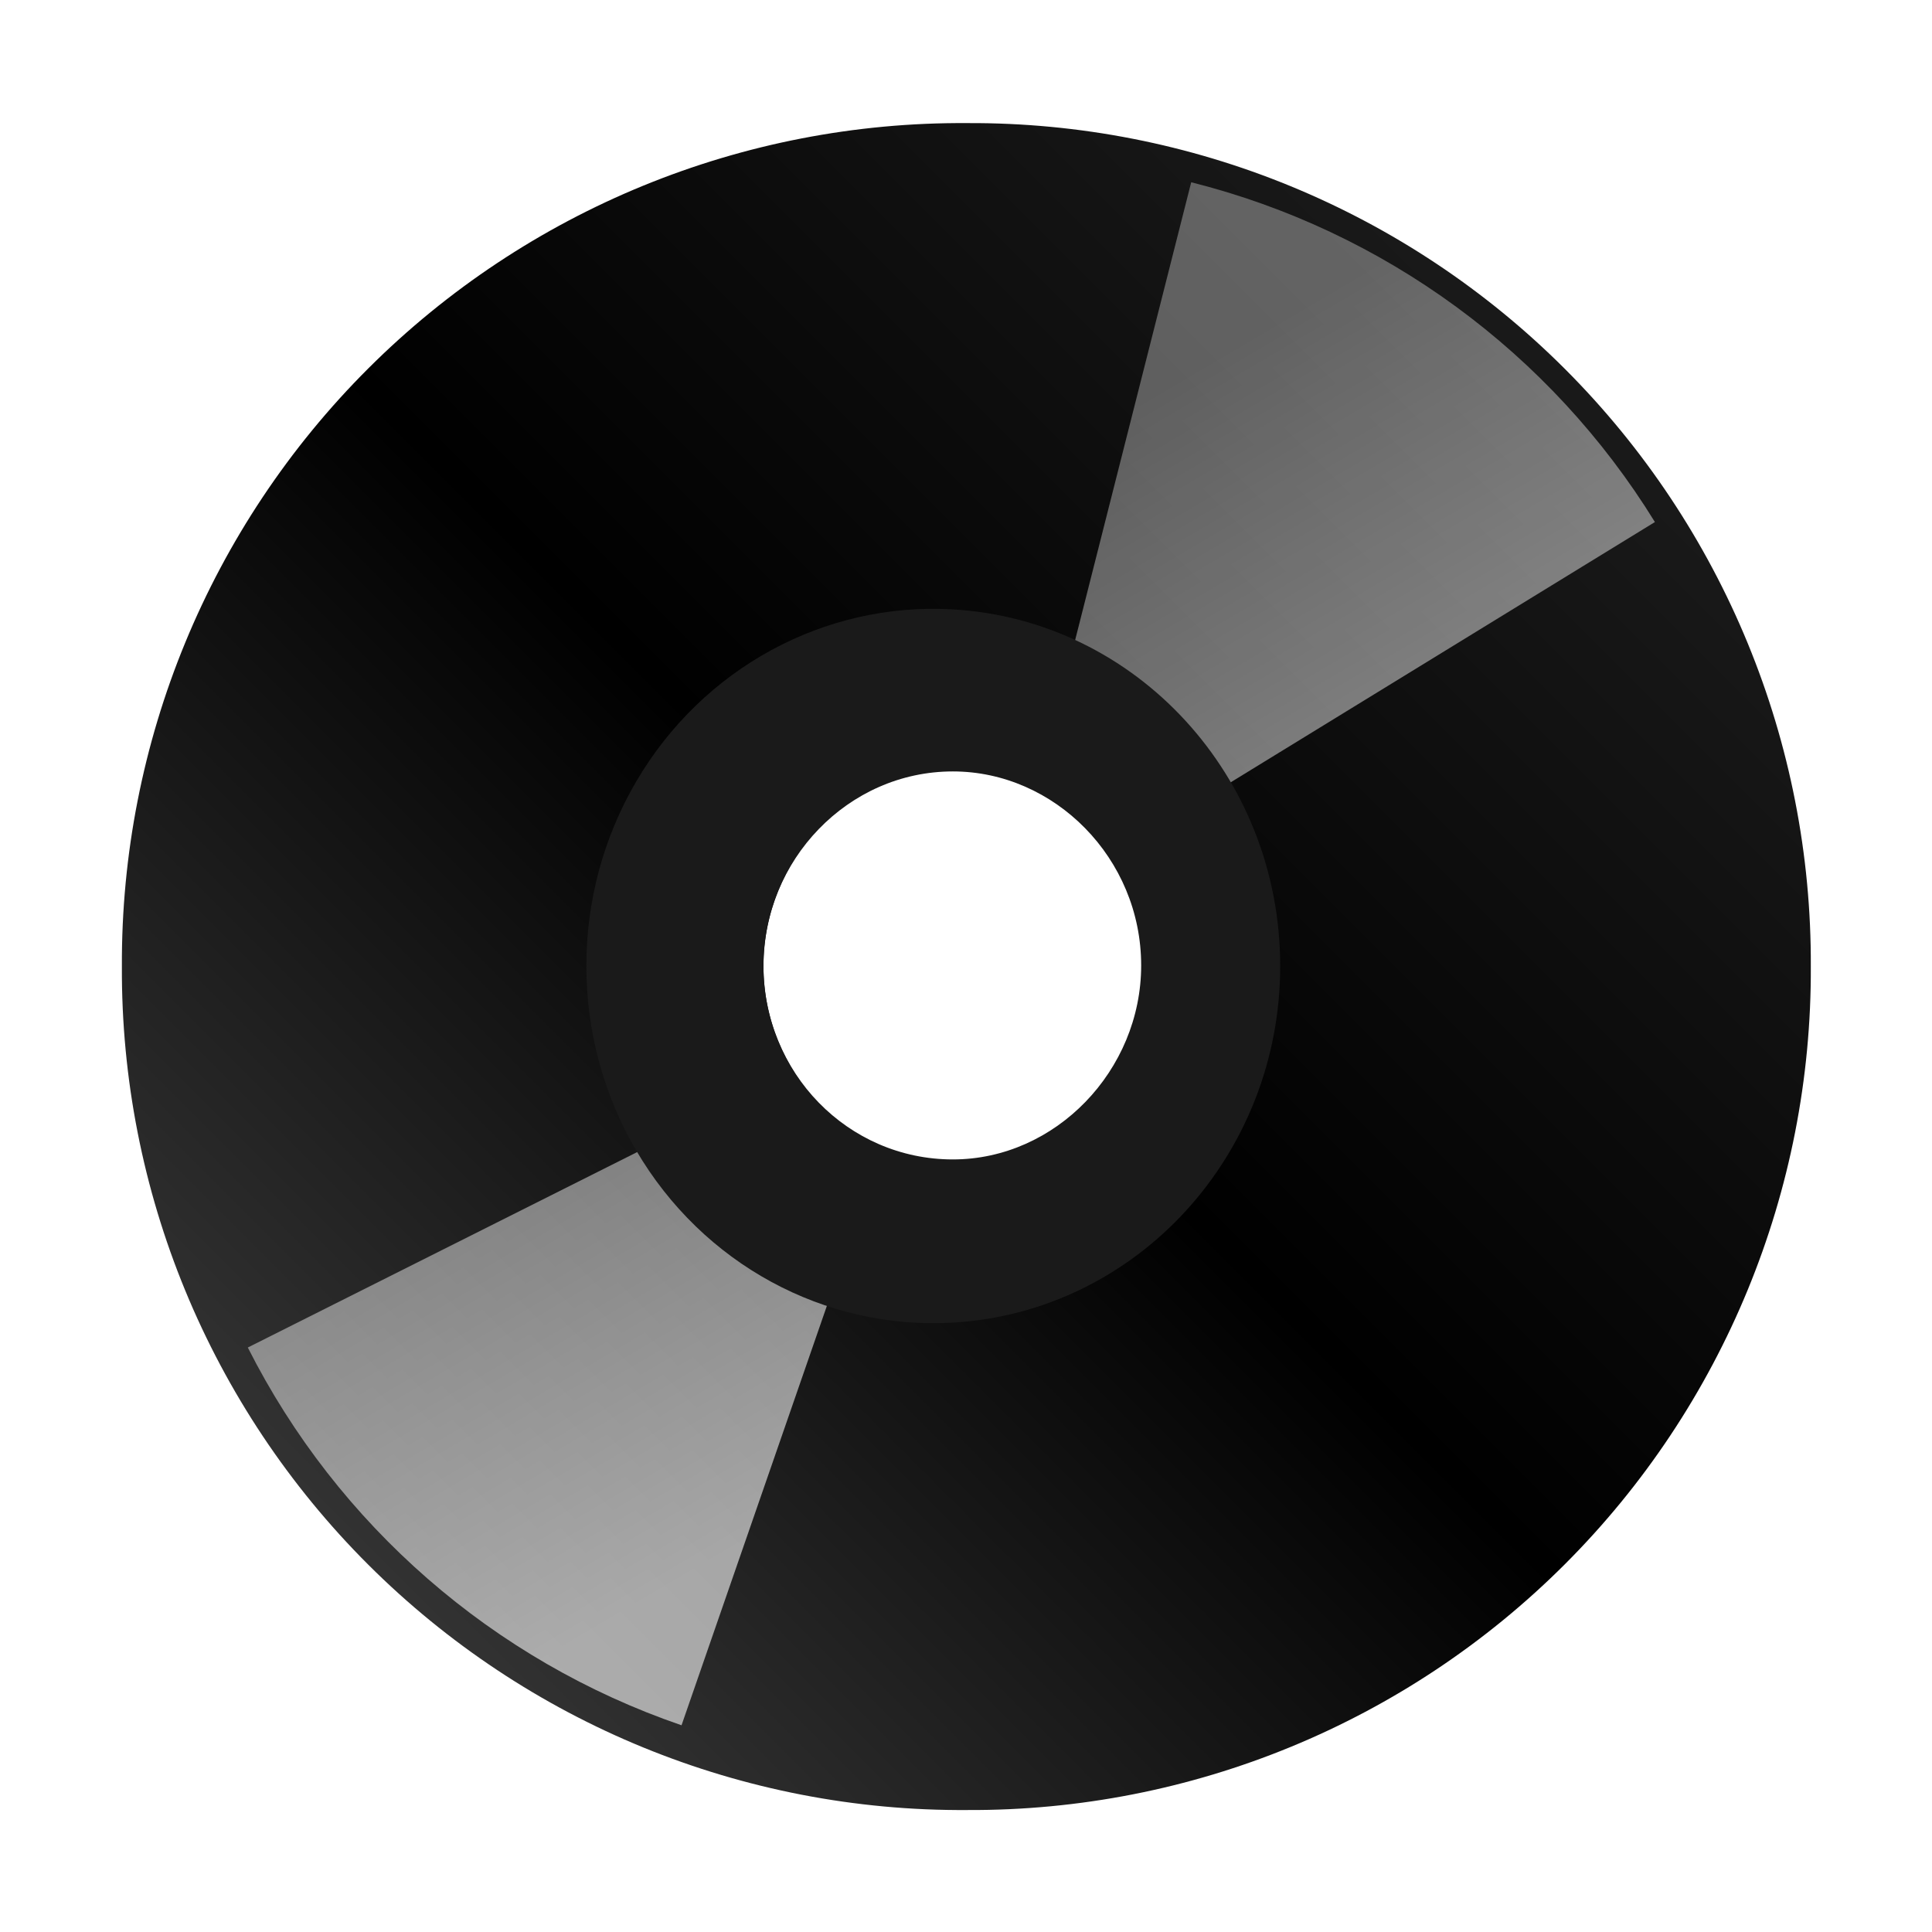
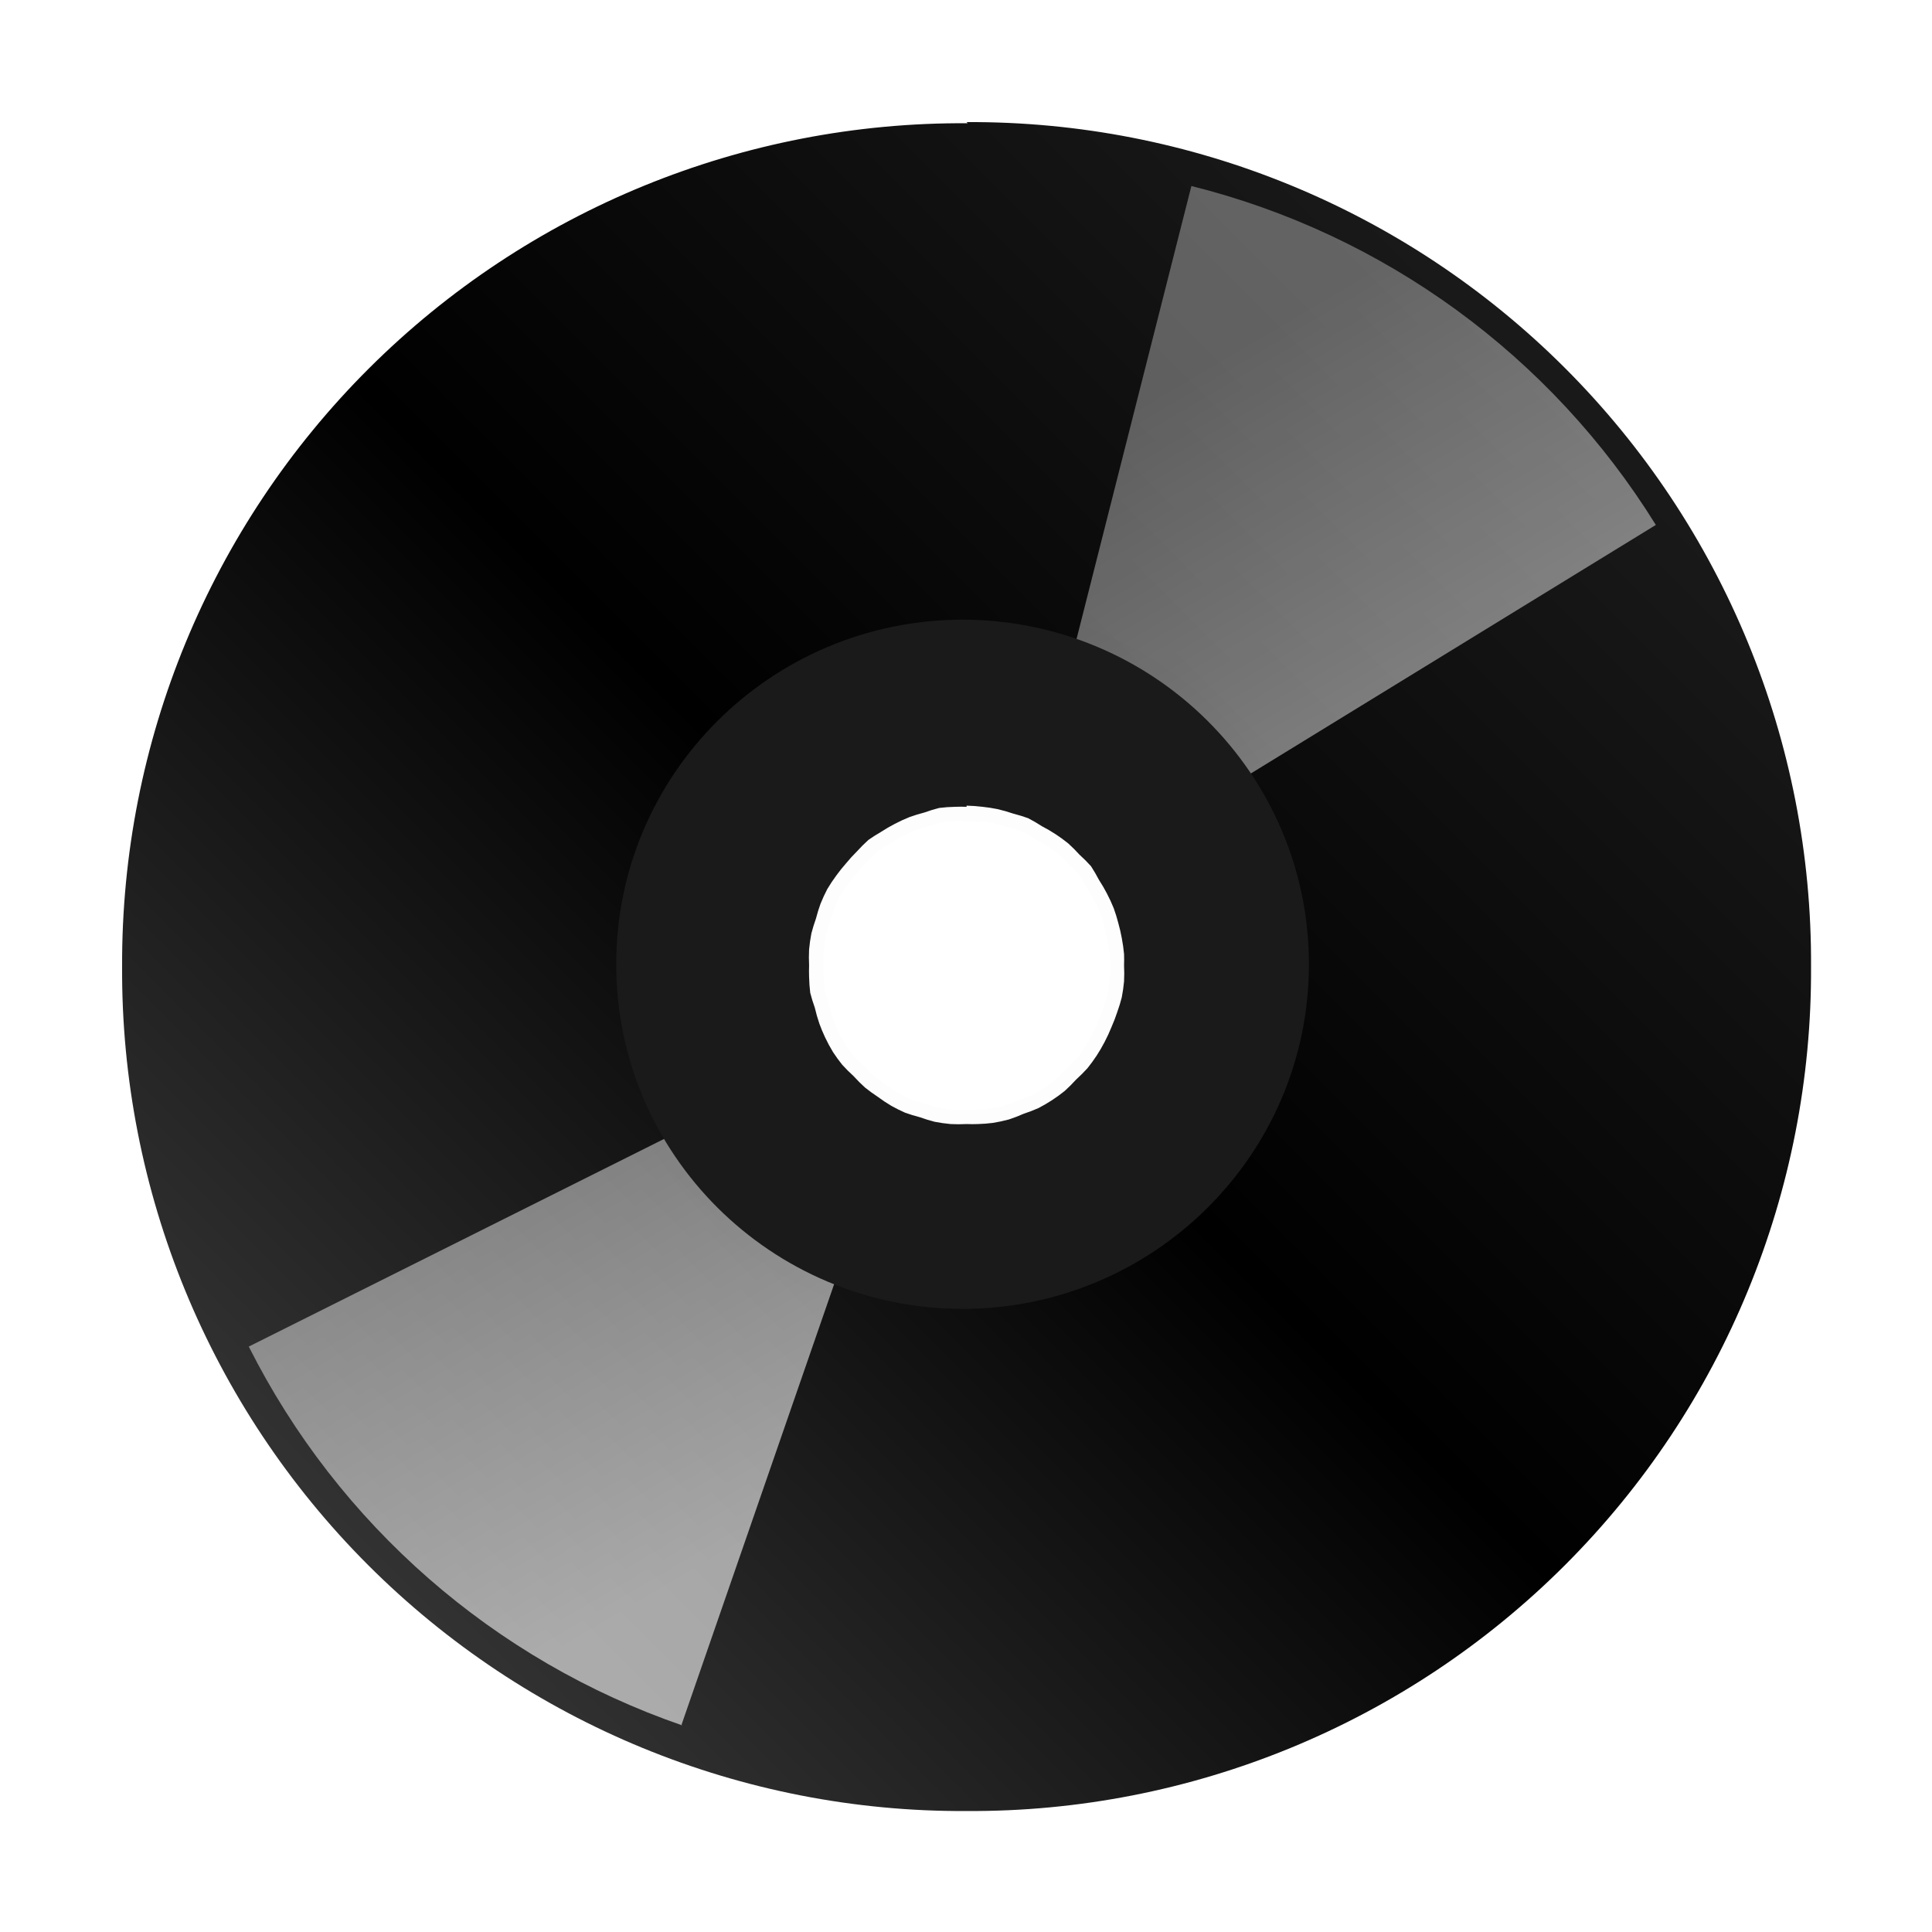
<svg xmlns="http://www.w3.org/2000/svg" xmlns:xlink="http://www.w3.org/1999/xlink" width="64" height="64" viewBox="0 0 16.93 16.93">
  <defs>
-     <linearGradient x1="21.13" y1="14.63" x2="29" y2="28" id="f" xlink:href="#a" gradientUnits="userSpaceOnUse" gradientTransform="translate(.25 283.78) scale(.25321)" />
+     <linearGradient x1="21.13" y1="14.63" x2="29" y2="28" id="e" xlink:href="#a" gradientUnits="userSpaceOnUse" gradientTransform="matrix(.44349 0 0 .44349 -2.17 -1.33)" />
    <linearGradient id="a">
      <stop offset="0" stop-color="#fff" stop-opacity=".33" />
      <stop offset="1" stop-color="#fff" stop-opacity=".6" />
    </linearGradient>
    <linearGradient id="b">
-       <stop offset="0" />
-       <stop offset="1" stop-opacity="0" />
-     </linearGradient>
-     <linearGradient xlink:href="#c" id="d" x1="3.38" y1="8.18" x2="9.44" y2="2.12" gradientUnits="userSpaceOnUse" />
-     <linearGradient id="c">
      <stop offset="0" stop-color="#333" />
      <stop offset=".49" />
      <stop offset="1" stop-color="#1a1a1a" />
    </linearGradient>
-     <linearGradient xlink:href="#a" id="e" gradientUnits="userSpaceOnUse" gradientTransform="translate(.25 283.78) scale(.25321)" x1="21.13" y1="14.63" x2="29" y2="28" />
+     <linearGradient xlink:href="#a" id="d" gradientUnits="userSpaceOnUse" gradientTransform="matrix(.44349 0 0 .44349 -2.17 -1.3)" x1="21.13" y1="14.63" x2="29" y2="28" />
+     <linearGradient xlink:href="#b" id="c" gradientUnits="userSpaceOnUse" gradientTransform="translate(-2.61 -.41) scale(1.75147)" x1="3.38" y1="8.18" x2="9.44" y2="2.12" />
  </defs>
-   <g stroke-width=".57">
-     <path d="M6.33.85A4.2 4.2 0 0 0 2.1 5.07a4.2 4.2 0 0 0 4.23 4.22 4.2 4.2 0 0 0 4.22-4.22A4.2 4.2 0 0 0 6.33.85zm0 5.23c-.56 0-1.02-.46-1.02-1.01 0-.56.46-1.02 1.02-1.02a1.02 1.02 0 0 1 0 2.03z" fill="url(#d)" transform="translate(-2.61 -.41) scale(1.75147)" />
-     <path transform="translate(-2.61 -498.36) scale(1.75147)" d="M7.45 285.45l-.72 2.84c.22.06.4.2.53.4l2.51-1.54a3.82 3.82 0 0 0-2.32-1.7z" fill="url(#e)" />
-     <path transform="translate(-2.61 -498.36) scale(1.75147)" d="M4.9 293.17l.96-2.77a.9.9 0 0 1-.5-.44l-2.63 1.32a3.82 3.82 0 0 0 2.17 1.89z" fill="url(#f)" />
-     <path d="M8.35 5.34a3.04 3.13 0 1 0 0 6.25 3.04 3.13 0 0 0 0-6.25zm0 4.82c-.92 0-1.66-.76-1.66-1.7 0-.92.74-1.7 1.66-1.7.89 0 1.65.76 1.65 1.7 0 .92-.75 1.7-1.65 1.7z" fill="#1a1a1a" />
-   </g>
+   <path d="M8.48 1.08a7.36 7.36 0 0 0-7.41 7.39 7.36 7.36 0 0 0 7.4 7.4 7.36 7.36 0 0 0 7.4-7.4 7.36 7.36 0 0 0-7.4-7.4zm0 5.52a1.85 1.86 0 0 1 .19.01 1.85 1.86 0 0 1 .18.03 1.85 1.86 0 0 1 .18.04 1.85 1.86 0 0 1 .17.07 1.85 1.86 0 0 1 .17.08 1.85 1.86 0 0 1 .15.1 1.85 1.86 0 0 1 .15.11 1.85 1.86 0 0 1 .14.13 1.85 1.86 0 0 1 .12.14 1.85 1.86 0 0 1 .1.15 1.85 1.86 0 0 1 .1.16 1.85 1.86 0 0 1 .07.17 1.85 1.86 0 0 1 .06.18 1.85 1.86 0 0 1 .04.18 1.85 1.86 0 0 1 .02.18 1.85 1.86 0 0 1 0 .14 1.85 1.86 0 0 1 0 .18 1.85 1.86 0 0 1-.03.19 1.85 1.86 0 0 1-.04.18 1.85 1.86 0 0 1-.07.17 1.85 1.86 0 0 1-.08.17 1.85 1.86 0 0 1-.1.16 1.85 1.86 0 0 1-.1.15 1.85 1.86 0 0 1-.13.13 1.85 1.86 0 0 1-.14.12 1.85 1.86 0 0 1-.15.11 1.85 1.86 0 0 1-.16.1 1.85 1.86 0 0 1-.17.07 1.85 1.86 0 0 1-.18.06 1.85 1.86 0 0 1-.18.04 1.85 1.86 0 0 1-.18.02 1.85 1.86 0 0 1-.13 0 1.85 1.86 0 0 1-.18 0 1.85 1.86 0 0 1-.19-.03 1.85 1.86 0 0 1-.18-.04 1.85 1.86 0 0 1-.17-.07 1.85 1.86 0 0 1-.17-.08 1.85 1.86 0 0 1-.15-.1 1.85 1.86 0 0 1-.15-.11 1.85 1.86 0 0 1-.13-.13 1.85 1.86 0 0 1-.13-.14 1.85 1.86 0 0 1-.1-.15 1.85 1.86 0 0 1-.1-.16 1.85 1.86 0 0 1-.07-.17 1.85 1.86 0 0 1-.06-.18 1.85 1.86 0 0 1-.04-.18 1.85 1.86 0 0 1-.02-.18 1.85 1.86 0 0 1 0-.14 1.85 1.86 0 0 1 0-.18 1.85 1.86 0 0 1 .03-.19 1.85 1.86 0 0 1 .05-.18 1.85 1.86 0 0 1 .06-.17 1.85 1.86 0 0 1 .08-.17 1.85 1.86 0 0 1 .1-.16 1.85 1.86 0 0 1 .1-.15 1.85 1.86 0 0 1 .13-.13A1.85 1.86 0 0 1 7.33 7a1.85 1.86 0 0 1 .15-.11 1.85 1.86 0 0 1 .16-.1 1.85 1.86 0 0 1 .17-.07A1.85 1.86 0 0 1 8 6.67a1.85 1.86 0 0 1 .18-.04 1.85 1.86 0 0 1 .18-.02 1.85 1.86 0 0 1 .13 0z" fill="url(#c)" />
+   <path d="M10.44 1.63L9.18 6.6c.38.1.7.35.93.7l4.4-2.7a6.7 6.7 0 0 0-4.07-2.97z" fill="url(#d)" />
+   <path d="M5.97 15.12l1.68-4.85a1.58 1.58 0 0 1-.87-.77l-4.6 2.3a6.7 6.7 0 0 0 3.8 3.32z" fill="url(#e)" />
+   <path d="M8.43 5.43A3.04 3.02 0 0 0 5.4 8.45a3.04 3.02 0 0 0 3.03 3.02 3.04 3.02 0 0 0 3.04-3.02 3.04 3.02 0 0 0-3.04-3.02zm.04 1.63a1.38 1.4 0 0 1 .14.01 1.38 1.4 0 0 1 .13.02 1.38 1.4 0 0 1 .14.04 1.38 1.4 0 0 1 .13.04 1.38 1.4 0 0 1 .12.07 1.38 1.4 0 0 1 .12.07 1.38 1.4 0 0 1 .11.08 1.38 1.4 0 0 1 .1.1 1.38 1.4 0 0 1 .1.1 1.38 1.4 0 0 1 .07.12 1.38 1.4 0 0 1 .07.12 1.38 1.4 0 0 1 .06.13 1.38 1.4 0 0 1 .04.13 1.38 1.4 0 0 1 .03.13 1.38 1.4 0 0 1 .02.14 1.38 1.4 0 0 1 0 .1 1.38 1.4 0 0 1 0 .14 1.38 1.4 0 0 1-.02.14 1.38 1.4 0 0 1-.04.13 1.38 1.4 0 0 1-.05.13 1.38 1.4 0 0 1-.06.13 1.38 1.4 0 0 1-.07.12 1.38 1.4 0 0 1-.08.11 1.38 1.4 0 0 1-.1.1 1.38 1.4 0 0 1-.1.1 1.38 1.4 0 0 1-.11.08 1.38 1.4 0 0 1-.12.07 1.38 1.4 0 0 1-.13.05 1.38 1.4 0 0 1-.13.05 1.38 1.4 0 0 1-.14.03 1.38 1.4 0 0 1-.13.01 1.38 1.4 0 0 1-.1 0 1.38 1.4 0 0 1-.14 0 1.38 1.4 0 0 1-.14-.02 1.38 1.4 0 0 1-.13-.04 1.38 1.4 0 0 1-.13-.04 1.38 1.4 0 0 1-.12-.06 1.38 1.4 0 0 1-.12-.08 1.38 1.4 0 0 1-.11-.08 1.38 1.4 0 0 1-.1-.1 1.38 1.4 0 0 1-.1-.1 1.38 1.4 0 0 1-.08-.11 1.38 1.4 0 0 1-.07-.13 1.38 1.4 0 0 1-.05-.12 1.38 1.4 0 0 1-.04-.14 1.38 1.4 0 0 1-.04-.13 1.38 1.4 0 0 1-.01-.14 1.38 1.4 0 0 1 0-.1 1.38 1.4 0 0 1 0-.14 1.38 1.4 0 0 1 .02-.14 1.38 1.4 0 0 1 .04-.13 1.38 1.4 0 0 1 .04-.13 1.38 1.4 0 0 1 .06-.13 1.38 1.4 0 0 1 .08-.12 1.38 1.4 0 0 1 .08-.1 1.38 1.4 0 0 1 .1-.11 1.38 1.4 0 0 1 .1-.1 1.38 1.4 0 0 1 .11-.07 1.38 1.4 0 0 1 .12-.07 1.38 1.4 0 0 1 .13-.06 1.38 1.4 0 0 1 .13-.04 1.38 1.4 0 0 1 .13-.04 1.38 1.4 0 0 1 .14-.01 1.38 1.4 0 0 1 .1 0z" fill="#1a1a1a" stroke="#000" stroke-width=".254" stroke-opacity=".01" />
</svg>
